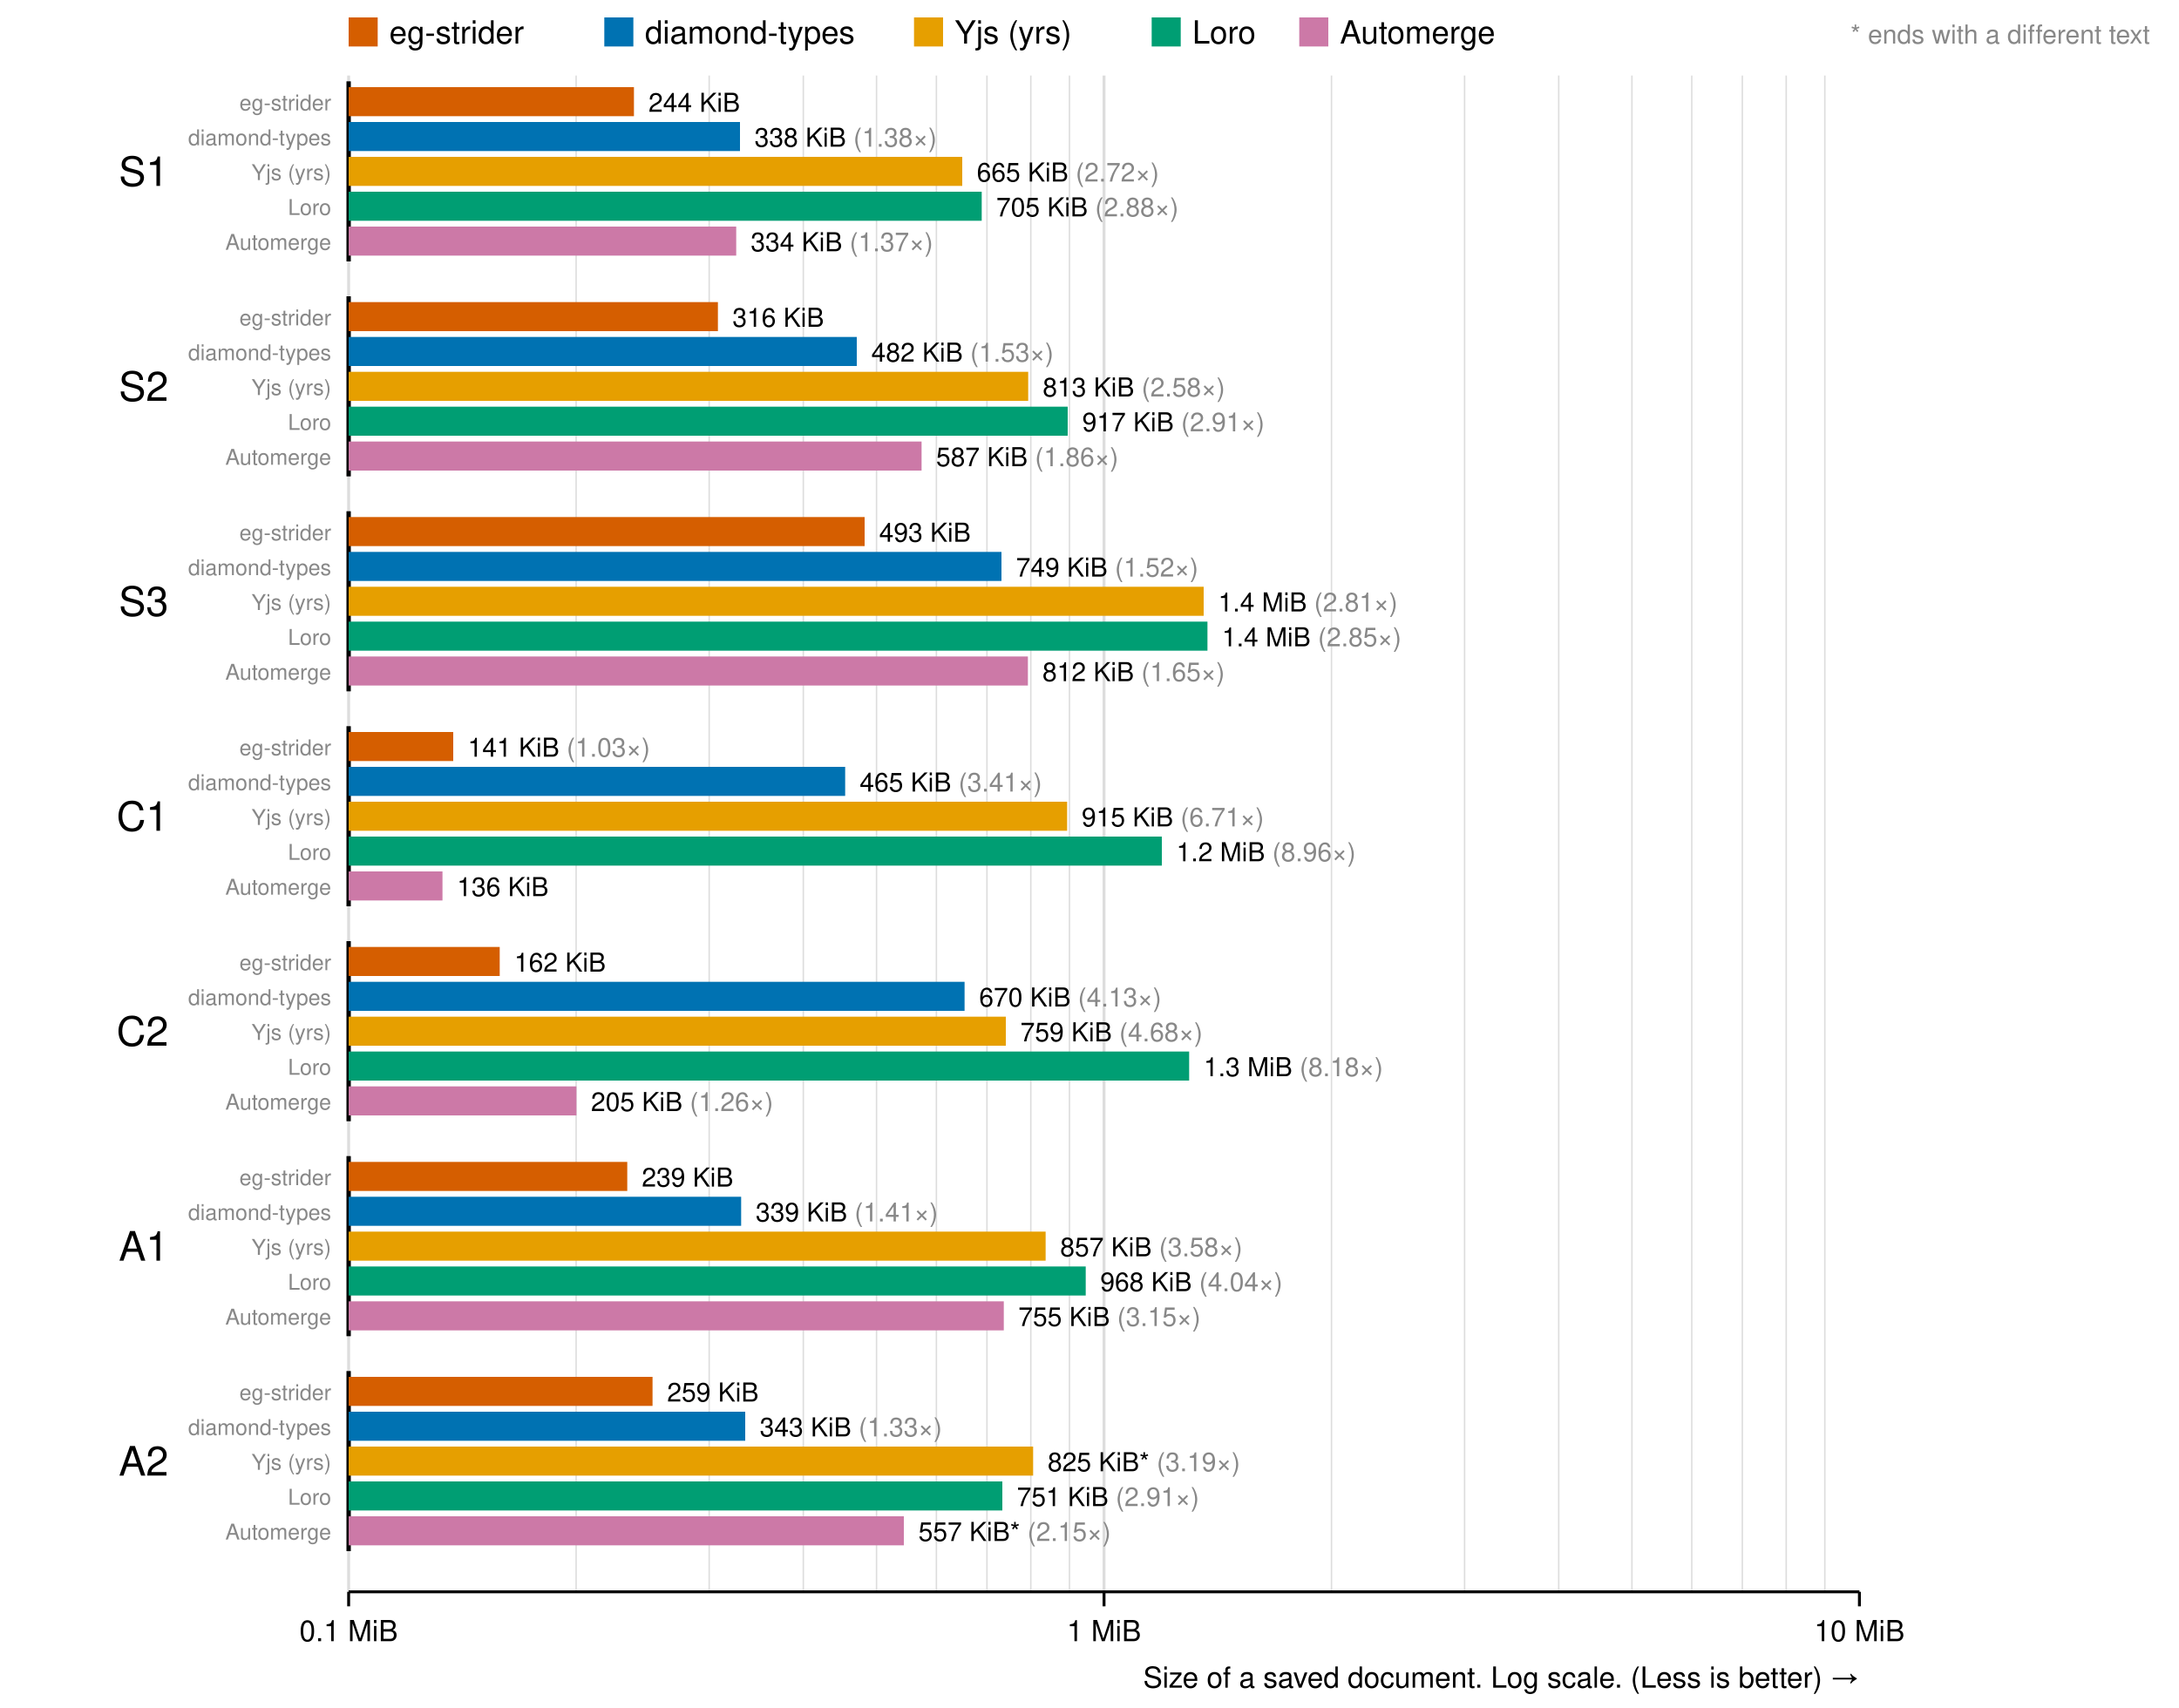
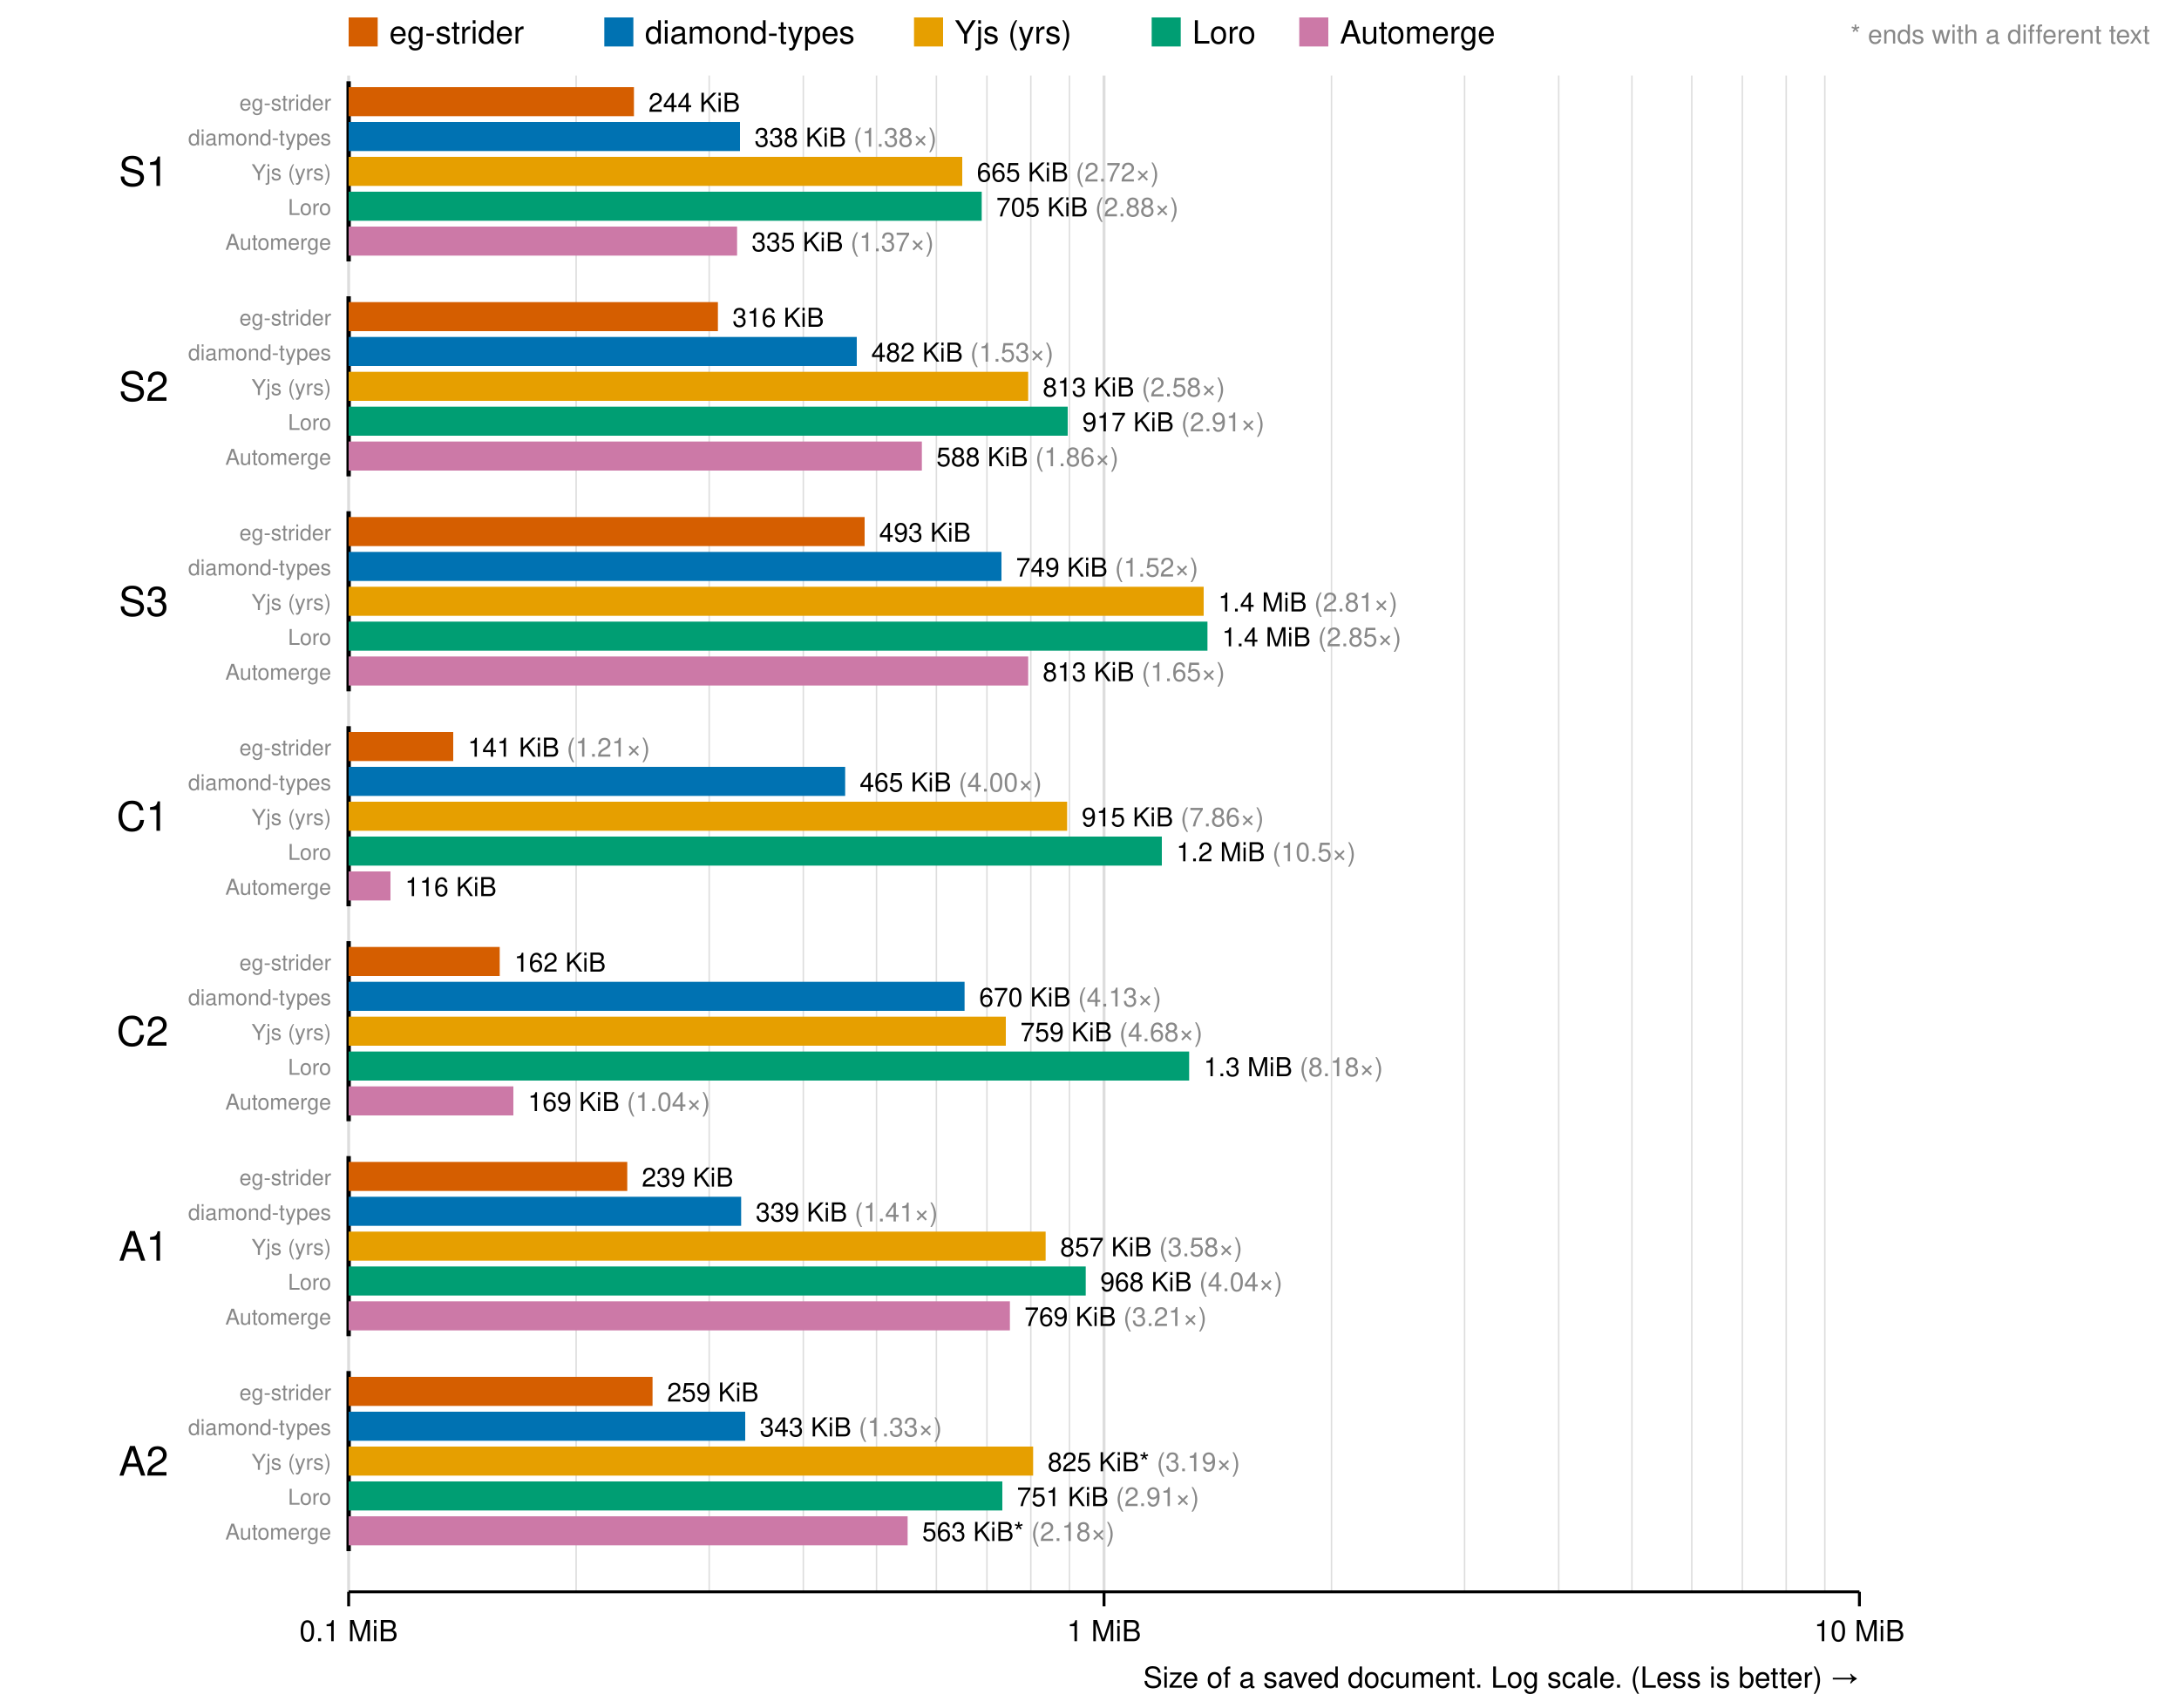
<svg xmlns="http://www.w3.org/2000/svg" viewBox="0 0 750 588" font-family="Helvetica, Arial, sans-serif">
  <rect width="750" height="588" fill="white" />
  <rect x="120" y="6" width="10" height="10" fill="#d55e00" />
  <text x="134" y="15" font-size="11">eg-strider</text>
  <rect x="208.0" y="6" width="10" height="10" fill="#0072b2" />
  <text x="222.0" y="15" font-size="11">diamond-types</text>
  <rect x="314.6" y="6" width="10" height="10" fill="#e69f00" />
  <text x="328.6" y="15" font-size="11">Yjs (yrs)</text>
  <rect x="396.4" y="6" width="10" height="10" fill="#009e73" />
  <text x="410.4" y="15" font-size="11">Loro</text>
  <rect x="447.2" y="6" width="10" height="10" fill="#cc79a7" />
  <text x="461.2" y="15" font-size="11">Automerge</text>
  <text x="740" y="15" font-size="9" fill="#888" text-anchor="end">* ends with a different text</text>
  <line x1="120.0" y1="26" x2="120.0" y2="548" stroke="#ddd" stroke-width="1" />
  <line x1="198.3" y1="26" x2="198.3" y2="548" stroke="#ddd" stroke-width="0.5" />
  <line x1="244.1" y1="26" x2="244.1" y2="548" stroke="#ddd" stroke-width="0.5" />
  <line x1="276.5" y1="26" x2="276.5" y2="548" stroke="#ddd" stroke-width="0.5" />
  <line x1="301.7" y1="26" x2="301.7" y2="548" stroke="#ddd" stroke-width="0.5" />
  <line x1="322.3" y1="26" x2="322.3" y2="548" stroke="#ddd" stroke-width="0.5" />
  <line x1="339.7" y1="26" x2="339.7" y2="548" stroke="#ddd" stroke-width="0.5" />
  <line x1="354.8" y1="26" x2="354.8" y2="548" stroke="#ddd" stroke-width="0.5" />
  <line x1="368.1" y1="26" x2="368.1" y2="548" stroke="#ddd" stroke-width="0.5" />
  <line x1="380.0" y1="26" x2="380.0" y2="548" stroke="#ddd" stroke-width="1" />
  <line x1="458.3" y1="26" x2="458.3" y2="548" stroke="#ddd" stroke-width="0.5" />
  <line x1="504.1" y1="26" x2="504.1" y2="548" stroke="#ddd" stroke-width="0.5" />
  <line x1="536.5" y1="26" x2="536.5" y2="548" stroke="#ddd" stroke-width="0.5" />
  <line x1="561.7" y1="26" x2="561.7" y2="548" stroke="#ddd" stroke-width="0.5" />
  <line x1="582.3" y1="26" x2="582.3" y2="548" stroke="#ddd" stroke-width="0.5" />
  <line x1="599.7" y1="26" x2="599.7" y2="548" stroke="#ddd" stroke-width="0.5" />
  <line x1="614.8" y1="26" x2="614.8" y2="548" stroke="#ddd" stroke-width="0.5" />
  <line x1="628.1" y1="26" x2="628.1" y2="548" stroke="#ddd" stroke-width="0.5" />
  <line x1="120.0" y1="548" x2="120.0" y2="553" stroke="black" />
  <text x="120.0" y="565" font-size="10" text-anchor="middle">0.1 MiB</text>
  <line x1="380.0" y1="548" x2="380.0" y2="553" stroke="black" />
  <text x="380.0" y="565" font-size="10" text-anchor="middle">1 MiB</text>
  <line x1="640.0" y1="548" x2="640.0" y2="553" stroke="black" />
  <text x="640.0" y="565" font-size="10" text-anchor="middle">10 MiB</text>
  <line x1="120" y1="548" x2="640" y2="548" stroke="black" />
  <text x="640" y="581" font-size="10" text-anchor="end">Size of a saved document. Log scale. (Less is better) →</text>
  <text x="58" y="64.0" font-size="14" text-anchor="end">S1</text>
  <line x1="120" y1="28" x2="120" y2="90" stroke="black" stroke-width="1.5" />
  <text x="114" y="38" font-size="7.5" fill="#888" text-anchor="end">eg-strider</text>
  <rect x="120" y="30" width="98.2" height="10" fill="#d55e00" />
  <text x="223.2" y="38.5" font-size="9">244 KiB</text>
  <text x="114" y="50" font-size="7.5" fill="#888" text-anchor="end">diamond-types</text>
  <rect x="120" y="42" width="134.7" height="10" fill="#0072b2" />
  <text x="259.7" y="50.5" font-size="9">338 KiB <tspan fill="#888">(1.38×)</tspan>
  </text>
  <text x="114" y="62" font-size="7.5" fill="#888" text-anchor="end">Yjs (yrs)</text>
  <rect x="120" y="54" width="211.2" height="10" fill="#e69f00" />
  <text x="336.2" y="62.5" font-size="9">665 KiB <tspan fill="#888">(2.72×)</tspan>
  </text>
  <text x="114" y="74" font-size="7.5" fill="#888" text-anchor="end">Loro</text>
  <rect x="120" y="66" width="217.9" height="10" fill="#009e73" />
  <text x="342.9" y="74.5" font-size="9">705 KiB <tspan fill="#888">(2.88×)</tspan>
  </text>
  <text x="114" y="86" font-size="7.5" fill="#888" text-anchor="end">Automerge</text>
-   <rect x="120" y="78" width="133.4" height="10" fill="#cc79a7" />
-   <text x="258.4" y="86.5" font-size="9">334 KiB <tspan fill="#888">(1.37×)</tspan>
+   <rect x="120" y="78" width="133.7" height="10" fill="#cc79a7" />
+   <text x="258.7" y="86.5" font-size="9">335 KiB <tspan fill="#888">(1.37×)</tspan>
  </text>
  <text x="58" y="138.0" font-size="14" text-anchor="end">S2</text>
  <line x1="120" y1="102" x2="120" y2="164" stroke="black" stroke-width="1.5" />
  <text x="114" y="112" font-size="7.5" fill="#888" text-anchor="end">eg-strider</text>
  <rect x="120" y="104" width="127.1" height="10" fill="#d55e00" />
  <text x="252.1" y="112.5" font-size="9">316 KiB</text>
  <text x="114" y="124" font-size="7.5" fill="#888" text-anchor="end">diamond-types</text>
  <rect x="120" y="116" width="174.9" height="10" fill="#0072b2" />
  <text x="299.9" y="124.5" font-size="9">482 KiB <tspan fill="#888">(1.53×)</tspan>
  </text>
  <text x="114" y="136" font-size="7.5" fill="#888" text-anchor="end">Yjs (yrs)</text>
  <rect x="120" y="128" width="233.9" height="10" fill="#e69f00" />
  <text x="358.9" y="136.5" font-size="9">813 KiB <tspan fill="#888">(2.58×)</tspan>
  </text>
  <text x="114" y="148" font-size="7.5" fill="#888" text-anchor="end">Loro</text>
  <rect x="120" y="140" width="247.5" height="10" fill="#009e73" />
  <text x="372.5" y="148.5" font-size="9">917 KiB <tspan fill="#888">(2.91×)</tspan>
  </text>
  <text x="114" y="160" font-size="7.5" fill="#888" text-anchor="end">Automerge</text>
-   <rect x="120" y="152" width="197.2" height="10" fill="#cc79a7" />
-   <text x="322.2" y="160.5" font-size="9">587 KiB <tspan fill="#888">(1.86×)</tspan>
+   <rect x="120" y="152" width="197.3" height="10" fill="#cc79a7" />
+   <text x="322.3" y="160.5" font-size="9">588 KiB <tspan fill="#888">(1.86×)</tspan>
  </text>
  <text x="58" y="212.0" font-size="14" text-anchor="end">S3</text>
  <line x1="120" y1="176" x2="120" y2="238" stroke="black" stroke-width="1.5" />
  <text x="114" y="186" font-size="7.5" fill="#888" text-anchor="end">eg-strider</text>
  <rect x="120" y="178" width="177.6" height="10" fill="#d55e00" />
  <text x="302.6" y="186.5" font-size="9">493 KiB</text>
  <text x="114" y="198" font-size="7.5" fill="#888" text-anchor="end">diamond-types</text>
  <rect x="120" y="190" width="224.7" height="10" fill="#0072b2" />
  <text x="349.7" y="198.5" font-size="9">749 KiB <tspan fill="#888">(1.52×)</tspan>
  </text>
  <text x="114" y="210" font-size="7.5" fill="#888" text-anchor="end">Yjs (yrs)</text>
  <rect x="120" y="202" width="294.3" height="10" fill="#e69f00" />
  <text x="419.3" y="210.5" font-size="9">1.4 MiB <tspan fill="#888">(2.81×)</tspan>
  </text>
  <text x="114" y="222" font-size="7.5" fill="#888" text-anchor="end">Loro</text>
  <rect x="120" y="214" width="295.6" height="10" fill="#009e73" />
  <text x="420.6" y="222.5" font-size="9">1.4 MiB <tspan fill="#888">(2.85×)</tspan>
  </text>
  <text x="114" y="234" font-size="7.5" fill="#888" text-anchor="end">Automerge</text>
-   <rect x="120" y="226" width="233.8" height="10" fill="#cc79a7" />
-   <text x="358.8" y="234.5" font-size="9">812 KiB <tspan fill="#888">(1.65×)</tspan>
+   <rect x="120" y="226" width="233.9" height="10" fill="#cc79a7" />
+   <text x="358.9" y="234.5" font-size="9">813 KiB <tspan fill="#888">(1.65×)</tspan>
  </text>
  <text x="58" y="286.0" font-size="14" text-anchor="end">C1</text>
  <line x1="120" y1="250" x2="120" y2="312" stroke="black" stroke-width="1.5" />
  <text x="114" y="260" font-size="7.5" fill="#888" text-anchor="end">eg-strider</text>
  <rect x="120" y="252" width="36.0" height="10" fill="#d55e00" />
-   <text x="161.0" y="260.5" font-size="9">141 KiB <tspan fill="#888">(1.03×)</tspan>
+   <text x="161.0" y="260.5" font-size="9">141 KiB <tspan fill="#888">(1.21×)</tspan>
  </text>
  <text x="114" y="272" font-size="7.5" fill="#888" text-anchor="end">diamond-types</text>
  <rect x="120" y="264" width="170.9" height="10" fill="#0072b2" />
-   <text x="295.9" y="272.5" font-size="9">465 KiB <tspan fill="#888">(3.41×)</tspan>
+   <text x="295.9" y="272.5" font-size="9">465 KiB <tspan fill="#888">(4.00×)</tspan>
  </text>
  <text x="114" y="284" font-size="7.5" fill="#888" text-anchor="end">Yjs (yrs)</text>
  <rect x="120" y="276" width="247.3" height="10" fill="#e69f00" />
-   <text x="372.3" y="284.5" font-size="9">915 KiB <tspan fill="#888">(6.71×)</tspan>
+   <text x="372.3" y="284.5" font-size="9">915 KiB <tspan fill="#888">(7.86×)</tspan>
  </text>
  <text x="114" y="296" font-size="7.5" fill="#888" text-anchor="end">Loro</text>
  <rect x="120" y="288" width="279.9" height="10" fill="#009e73" />
-   <text x="404.9" y="296.5" font-size="9">1.2 MiB <tspan fill="#888">(8.96×)</tspan>
+   <text x="404.9" y="296.5" font-size="9">1.2 MiB <tspan fill="#888">(10.5×)</tspan>
  </text>
  <text x="114" y="308" font-size="7.5" fill="#888" text-anchor="end">Automerge</text>
-   <rect x="120" y="300" width="32.3" height="10" fill="#cc79a7" />
-   <text x="157.3" y="308.5" font-size="9">136 KiB</text>
+   <rect x="120" y="300" width="14.4" height="10" fill="#cc79a7" />
+   <text x="139.4" y="308.5" font-size="9">116 KiB</text>
  <text x="58" y="360.0" font-size="14" text-anchor="end">C2</text>
  <line x1="120" y1="324" x2="120" y2="386" stroke="black" stroke-width="1.5" />
  <text x="114" y="334" font-size="7.5" fill="#888" text-anchor="end">eg-strider</text>
  <rect x="120" y="326" width="52.0" height="10" fill="#d55e00" />
  <text x="177.0" y="334.5" font-size="9">162 KiB</text>
  <text x="114" y="346" font-size="7.5" fill="#888" text-anchor="end">diamond-types</text>
  <rect x="120" y="338" width="212.0" height="10" fill="#0072b2" />
  <text x="337.0" y="346.5" font-size="9">670 KiB <tspan fill="#888">(4.13×)</tspan>
  </text>
  <text x="114" y="358" font-size="7.5" fill="#888" text-anchor="end">Yjs (yrs)</text>
  <rect x="120" y="350" width="226.2" height="10" fill="#e69f00" />
  <text x="351.2" y="358.5" font-size="9">759 KiB <tspan fill="#888">(4.68×)</tspan>
  </text>
  <text x="114" y="370" font-size="7.5" fill="#888" text-anchor="end">Loro</text>
  <rect x="120" y="362" width="289.3" height="10" fill="#009e73" />
  <text x="414.3" y="370.5" font-size="9">1.3 MiB <tspan fill="#888">(8.18×)</tspan>
  </text>
  <text x="114" y="382" font-size="7.5" fill="#888" text-anchor="end">Automerge</text>
-   <rect x="120" y="374" width="78.4" height="10" fill="#cc79a7" />
-   <text x="203.4" y="382.5" font-size="9">205 KiB <tspan fill="#888">(1.26×)</tspan>
+   <rect x="120" y="374" width="56.7" height="10" fill="#cc79a7" />
+   <text x="181.7" y="382.5" font-size="9">169 KiB <tspan fill="#888">(1.04×)</tspan>
  </text>
  <text x="58" y="434.0" font-size="14" text-anchor="end">A1</text>
  <line x1="120" y1="398" x2="120" y2="460" stroke="black" stroke-width="1.5" />
  <text x="114" y="408" font-size="7.5" fill="#888" text-anchor="end">eg-strider</text>
  <rect x="120" y="400" width="95.9" height="10" fill="#d55e00" />
  <text x="220.9" y="408.5" font-size="9">239 KiB</text>
  <text x="114" y="420" font-size="7.5" fill="#888" text-anchor="end">diamond-types</text>
  <rect x="120" y="412" width="135.1" height="10" fill="#0072b2" />
  <text x="260.1" y="420.5" font-size="9">339 KiB <tspan fill="#888">(1.41×)</tspan>
  </text>
  <text x="114" y="432" font-size="7.5" fill="#888" text-anchor="end">Yjs (yrs)</text>
  <rect x="120" y="424" width="239.9" height="10" fill="#e69f00" />
  <text x="364.9" y="432.5" font-size="9">857 KiB <tspan fill="#888">(3.58×)</tspan>
  </text>
  <text x="114" y="444" font-size="7.5" fill="#888" text-anchor="end">Loro</text>
  <rect x="120" y="436" width="253.7" height="10" fill="#009e73" />
  <text x="378.7" y="444.5" font-size="9">968 KiB <tspan fill="#888">(4.04×)</tspan>
  </text>
  <text x="114" y="456" font-size="7.5" fill="#888" text-anchor="end">Automerge</text>
-   <rect x="120" y="448" width="225.5" height="10" fill="#cc79a7" />
-   <text x="350.5" y="456.5" font-size="9">755 KiB <tspan fill="#888">(3.15×)</tspan>
+   <rect x="120" y="448" width="227.6" height="10" fill="#cc79a7" />
+   <text x="352.6" y="456.5" font-size="9">769 KiB <tspan fill="#888">(3.21×)</tspan>
  </text>
  <text x="58" y="508.0" font-size="14" text-anchor="end">A2</text>
  <line x1="120" y1="472" x2="120" y2="534" stroke="black" stroke-width="1.5" />
  <text x="114" y="482" font-size="7.5" fill="#888" text-anchor="end">eg-strider</text>
  <rect x="120" y="474" width="104.6" height="10" fill="#d55e00" />
  <text x="229.6" y="482.5" font-size="9">259 KiB</text>
  <text x="114" y="494" font-size="7.5" fill="#888" text-anchor="end">diamond-types</text>
  <rect x="120" y="486" width="136.5" height="10" fill="#0072b2" />
  <text x="261.5" y="494.5" font-size="9">343 KiB <tspan fill="#888">(1.33×)</tspan>
  </text>
  <text x="114" y="506" font-size="7.5" fill="#888" text-anchor="end">Yjs (yrs)</text>
  <rect x="120" y="498" width="235.6" height="10" fill="#e69f00" />
  <text x="360.6" y="506.5" font-size="9">825 KiB* <tspan fill="#888">(3.19×)</tspan>
  </text>
  <text x="114" y="518" font-size="7.5" fill="#888" text-anchor="end">Loro</text>
  <rect x="120" y="510" width="225.0" height="10" fill="#009e73" />
  <text x="350.0" y="518.5" font-size="9">751 KiB <tspan fill="#888">(2.91×)</tspan>
  </text>
  <text x="114" y="530" font-size="7.5" fill="#888" text-anchor="end">Automerge</text>
-   <rect x="120" y="522" width="191.1" height="10" fill="#cc79a7" />
-   <text x="316.1" y="530.5" font-size="9">557 KiB* <tspan fill="#888">(2.15×)</tspan>
+   <rect x="120" y="522" width="192.4" height="10" fill="#cc79a7" />
+   <text x="317.4" y="530.5" font-size="9">563 KiB* <tspan fill="#888">(2.18×)</tspan>
  </text>
</svg>
